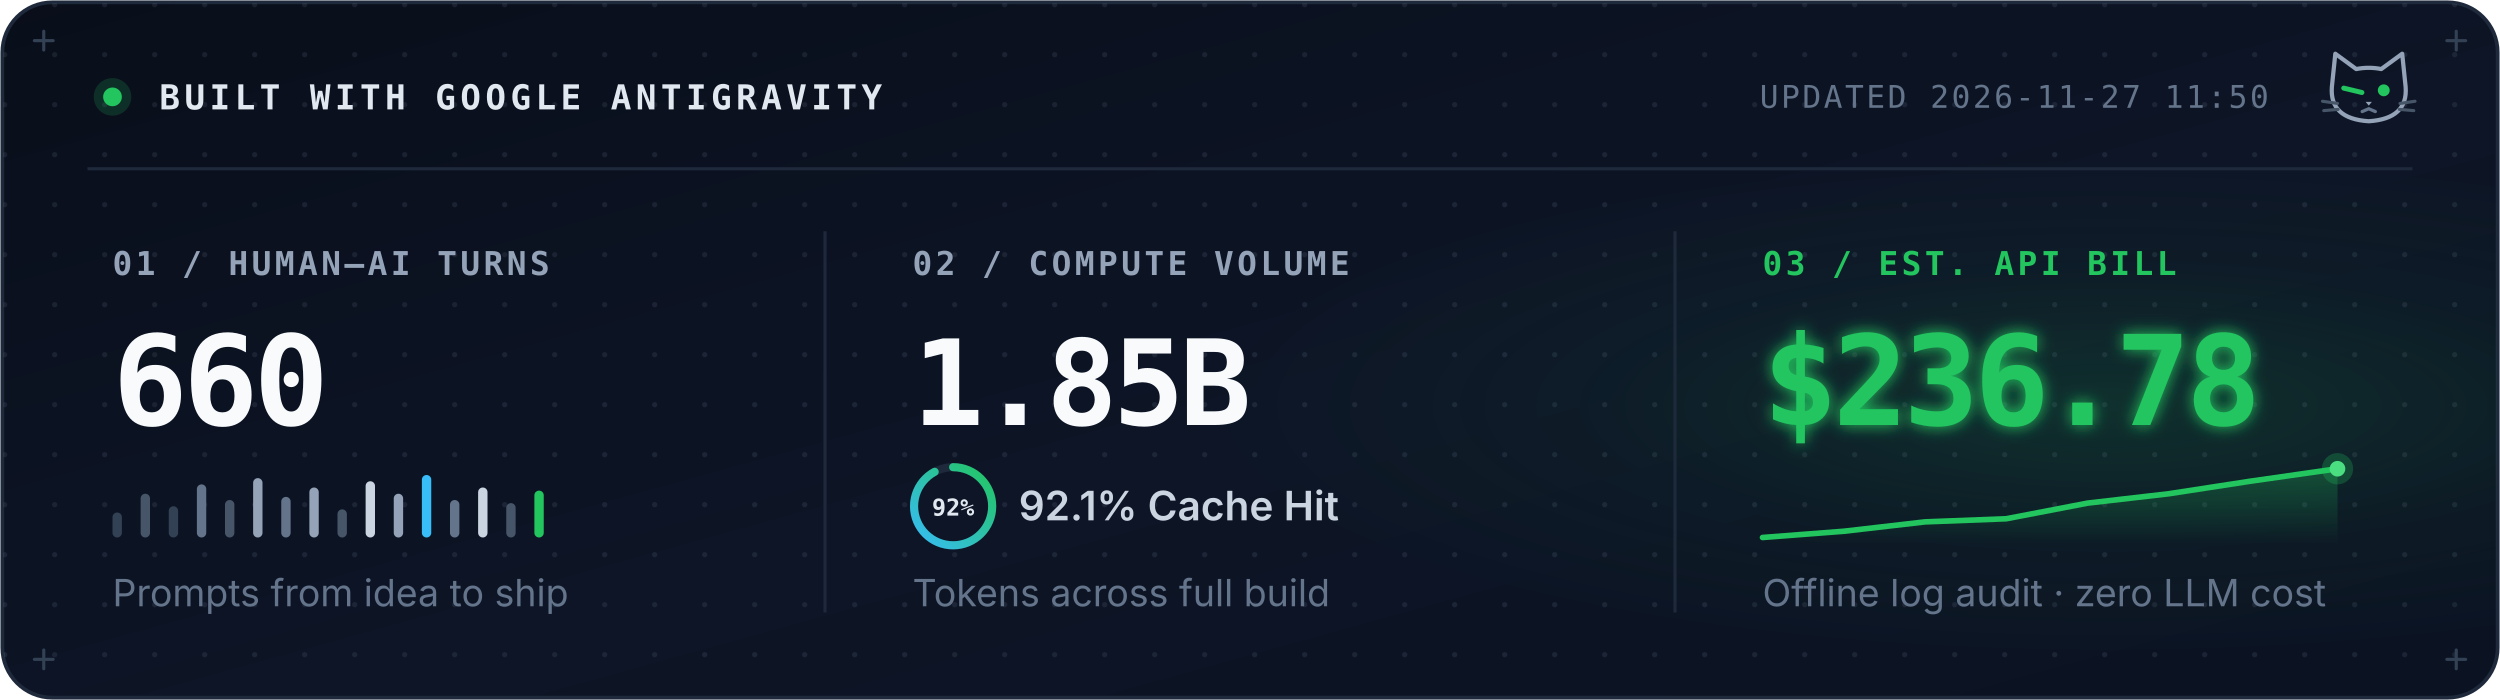
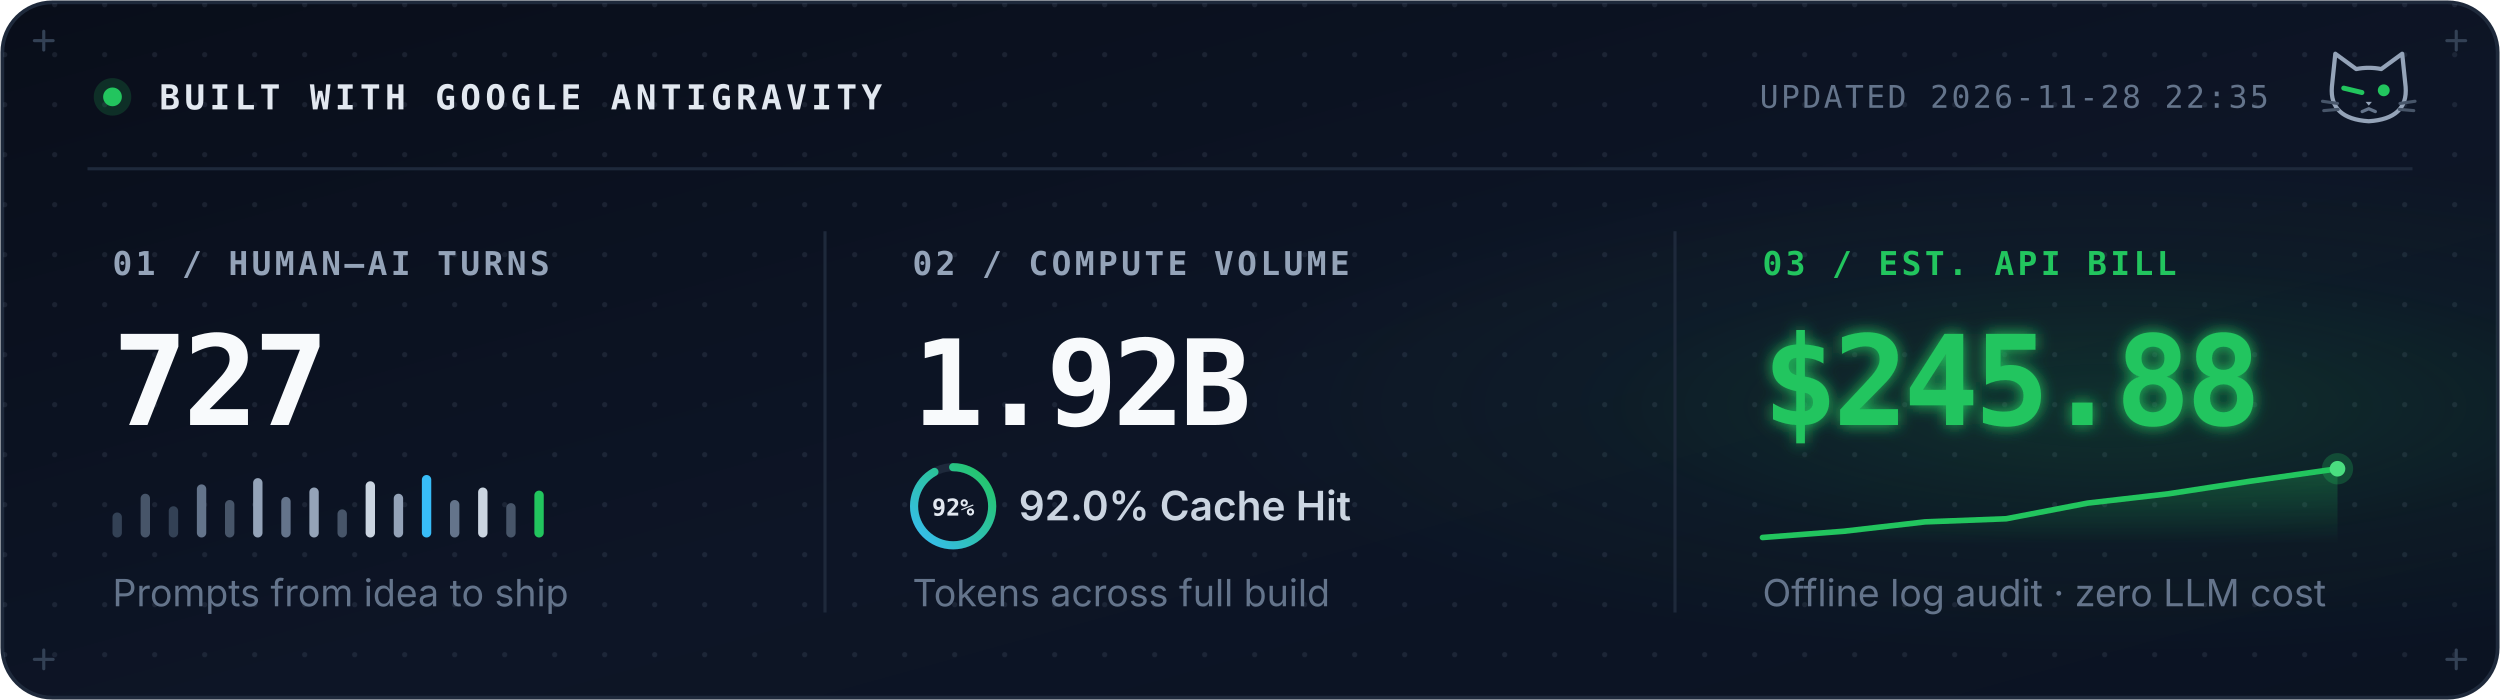
- <svg xmlns="http://www.w3.org/2000/svg" width="800" height="224" viewBox="0 0 800 224" role="img" aria-label="Built with Google Antigravity: 660 human-AI turns, 1.85B tokens with 92.1% cache hit, $236.78 estimated API bill (updated 2026-11-27 11:50)">
+ <svg xmlns="http://www.w3.org/2000/svg" width="800" height="224" viewBox="0 0 800 224" role="img" aria-label="Built with Google Antigravity: 727 human-AI turns, 1.92B tokens with 92.0% cache hit, $245.88 estimated API bill (updated 2026-11-28 22:35)">
  <defs>
    <linearGradient id="bg" x1="0%" y1="0%" x2="100%" y2="100%">
      <stop offset="0%" stop-color="#090E1A" />
      <stop offset="55%" stop-color="#0D1526" />
      <stop offset="100%" stop-color="#0B1322" />
    </linearGradient>
    <linearGradient id="topBeam" x1="0%" y1="0%" x2="100%" y2="0%">
      <stop offset="0%" stop-color="#22C55E" stop-opacity="0" />
      <stop offset="28%" stop-color="#38BDF8" stop-opacity="0.35" />
      <stop offset="68%" stop-color="#22C55E" stop-opacity="0.75" />
      <stop offset="100%" stop-color="#22C55E" stop-opacity="0" />
    </linearGradient>
    <radialGradient id="billGlow" cx="84%" cy="58%" r="36%">
      <stop offset="0%" stop-color="#22C55E" stop-opacity="0.16" />
      <stop offset="55%" stop-color="#22C55E" stop-opacity="0.04" />
      <stop offset="100%" stop-color="#22C55E" stop-opacity="0" />
    </radialGradient>
    <linearGradient id="sparkFill" x1="0%" y1="0%" x2="0%" y2="100%">
      <stop offset="0%" stop-color="#22C55E" stop-opacity="0.28" />
      <stop offset="100%" stop-color="#22C55E" stop-opacity="0.0" />
    </linearGradient>
    <linearGradient id="ringGrad" x1="0%" y1="0%" x2="100%" y2="100%">
      <stop offset="0%" stop-color="#38BDF8" />
      <stop offset="100%" stop-color="#22C55E" />
    </linearGradient>
    <pattern id="dotGrid" width="16" height="16" patternUnits="userSpaceOnUse">
      <circle cx="1.5" cy="1.5" r="0.85" fill="#94A3B8" fill-opacity="0.12" />
    </pattern>
    <filter id="softGlow" x="-30%" y="-30%" width="160%" height="160%">
      <feGaussianBlur stdDeviation="2.5" result="blur" />
      <feMerge>
        <feMergeNode in="blur" />
        <feMergeNode in="SourceGraphic" />
      </feMerge>
    </filter>
  </defs>
  <rect x="0.75" y="0.75" width="798.5" height="222.5" rx="16" fill="url(#bg)" stroke="#1E293B" stroke-width="1.2" />
  <rect x="1" y="1" width="798" height="222" rx="16" fill="url(#dotGrid)" />
  <rect x="1" y="1" width="798" height="222" rx="16" fill="url(#billGlow)" />
  <line x1="24" y1="1.2" x2="776" y2="1.2" stroke="url(#topBeam)" stroke-width="1.5" />
  <g stroke="#334155" stroke-width="1" stroke-linecap="round">
    <path d="M14 10 V16 M11 13 H17" />
    <path d="M786 10 V16 M783 13 H789" />
    <path d="M14 208 V214 M11 211 H17" />
    <path d="M786 208 V214 M783 211 H789" />
  </g>
  <circle cx="36" cy="31" r="6" fill="#22C55E" fill-opacity="0.18" />
  <circle cx="36" cy="31" r="3" fill="#22C55E" />
  <text x="51" y="35" fill="#E2E8F0" font-family="'JetBrains Mono', ui-monospace, SFMono-Regular, Menlo, monospace" font-size="11" font-weight="600" letter-spacing="1.4">
    BUILT WITH GOOGLE ANTIGRAVITY
  </text>
  <text x="726" y="34.5" text-anchor="end" fill="#64748B" font-family="'JetBrains Mono', ui-monospace, SFMono-Regular, Menlo, monospace" font-size="10" font-weight="500" letter-spacing="0.8">
-     UPDATED 2026-11-27 11:50
+     UPDATED 2026-11-28 22:35
  </text>
  <g transform="translate(742, 13)" aria-label="Hakimi Line-Art Cat">
    <path d="M4.2 14.8 L5.3 4.2 L12.0 9.1 Q16.0 8.3 20.0 9.1 L26.7 4.2 L27.8 14.8 Q28.6 25.0 16.0 25.8 Q3.4 25.0 4.2 14.8 Z" fill="none" stroke="#94A3B8" stroke-width="1.35" stroke-linejoin="round" stroke-linecap="round" />
    <path d="M8.0 15.2 L13.8 16.6" fill="none" stroke="#22C55E" stroke-width="1.6" stroke-linecap="round" />
    <circle cx="20.8" cy="15.9" r="1.9" fill="#22C55E" />
    <path d="M15.0 19.6 L17.0 19.6 L16.0 20.8 Z" fill="#94A3B8" />
    <path d="M13.9 22.7 L16.0 21.8 L18.1 22.7" fill="none" stroke="#64748B" stroke-width="1.05" stroke-linecap="round" stroke-linejoin="round" />
    <path d="M1.2 19.4 L6.0 20.1 M1.6 22.4 L6.2 22.0 M26.0 20.1 L30.8 19.4 M25.8 22.0 L30.4 22.4" stroke="#475569" stroke-width="1.0" stroke-linecap="round" />
  </g>
  <line x1="28" y1="54" x2="772" y2="54" stroke="#1E293B" stroke-width="1" />
  <line x1="264" y1="74" x2="264" y2="196" stroke="#1E293B" stroke-width="1" />
  <line x1="536" y1="74" x2="536" y2="196" stroke="#1E293B" stroke-width="1" />
  <text x="36" y="88" fill="#94A3B8" font-family="'JetBrains Mono', ui-monospace, SFMono-Regular, Menlo, monospace" font-size="10.5" font-weight="600" letter-spacing="1.1">
    01 / HUMAN–AI TURNS
  </text>
  <text x="36" y="136" fill="#F8FAFC" font-family="'JetBrains Mono', ui-monospace, SFMono-Regular, Menlo, monospace" font-size="40" font-weight="700" letter-spacing="-1.5">
-     660
+     727
  </text>
  <g transform="translate(36, 152)">
    <rect x="0" y="12" width="3" height="8" rx="1.5" fill="#334155" />
    <rect x="9" y="6" width="3" height="14" rx="1.5" fill="#475569" />
    <rect x="18" y="10" width="3" height="10" rx="1.5" fill="#334155" />
    <rect x="27" y="3" width="3" height="17" rx="1.5" fill="#64748B" />
    <rect x="36" y="8" width="3" height="12" rx="1.5" fill="#475569" />
    <rect x="45" y="1" width="3" height="19" rx="1.5" fill="#94A3B8" />
    <rect x="54" y="7" width="3" height="13" rx="1.5" fill="#64748B" />
    <rect x="63" y="4" width="3" height="16" rx="1.5" fill="#94A3B8" />
    <rect x="72" y="11" width="3" height="9" rx="1.5" fill="#475569" />
    <rect x="81" y="2" width="3" height="18" rx="1.5" fill="#CBD5E1" />
    <rect x="90" y="6" width="3" height="14" rx="1.5" fill="#94A3B8" />
    <rect x="99" y="0" width="3" height="20" rx="1.5" fill="#38BDF8" />
    <rect x="108" y="8" width="3" height="12" rx="1.5" fill="#64748B" />
    <rect x="117" y="4" width="3" height="16" rx="1.5" fill="#CBD5E1" />
    <rect x="126" y="9" width="3" height="11" rx="1.5" fill="#475569" />
    <rect x="135" y="5" width="3" height="15" rx="1.5" fill="#22C55E" />
  </g>
  <text x="36" y="194" fill="#64748B" font-family="'LXGW WenKai', 'IBM Plex Sans', -apple-system, sans-serif" font-size="12">
    Prompts from idea to ship
  </text>
  <text x="292" y="88" fill="#94A3B8" font-family="'JetBrains Mono', ui-monospace, SFMono-Regular, Menlo, monospace" font-size="10.5" font-weight="600" letter-spacing="1.1">
    02 / COMPUTE VOLUME
  </text>
  <text x="292" y="136" fill="#F8FAFC" font-family="'JetBrains Mono', ui-monospace, SFMono-Regular, Menlo, monospace" font-size="38" font-weight="700" letter-spacing="-1.5">
-     1.85B
+     1.92B
  </text>
  <g transform="translate(305, 162)">
    <circle cx="0" cy="0" r="12.5" fill="none" stroke="#1E293B" stroke-width="2.6" />
-     <circle cx="0" cy="0" r="12.5" fill="none" stroke="url(#ringGrad)" stroke-width="2.6" stroke-linecap="round" stroke-dasharray="72.37 78.54" transform="rotate(-90)" />
+     <circle cx="0" cy="0" r="12.5" fill="none" stroke="url(#ringGrad)" stroke-width="2.6" stroke-linecap="round" stroke-dasharray="72.29 78.54" transform="rotate(-90)" />
    <text x="0" y="3" text-anchor="middle" fill="#E2E8F0" font-family="'JetBrains Mono', ui-monospace, monospace" font-size="7.5" font-weight="700">92%</text>
  </g>
  <text x="326" y="166.5" fill="#CBD5E1" font-family="'LXGW WenKai', 'IBM Plex Sans', -apple-system, sans-serif" font-size="13" font-weight="600">
-     92.1% Cache Hit
+     92.0% Cache Hit
  </text>
  <text x="292" y="194" fill="#64748B" font-family="'LXGW WenKai', 'IBM Plex Sans', -apple-system, sans-serif" font-size="12">
    Tokens across full build
  </text>
  <text x="564" y="88" fill="#22C55E" font-family="'JetBrains Mono', ui-monospace, SFMono-Regular, Menlo, monospace" font-size="10.5" font-weight="600" letter-spacing="1.1">
    03 / EST. API BILL
  </text>
  <text x="564" y="136" fill="#22C55E" font-family="'JetBrains Mono', ui-monospace, SFMono-Regular, Menlo, monospace" font-size="40" font-weight="700" letter-spacing="-1.5" filter="url(#softGlow)">
-     $236.78
+     $245.88
  </text>
  <g transform="translate(564, 148)">
    <path d="M0 24 L26 22 L52 19 L78 18 L104 13 L130 10 L156 6 L184 2 L184 26 L0 26 Z" fill="url(#sparkFill)" />
    <path d="M0 24 L26 22 L52 19 L78 18 L104 13 L130 10 L156 6 L184 2" fill="none" stroke="#22C55E" stroke-width="1.8" stroke-linecap="round" stroke-linejoin="round" />
    <circle cx="184" cy="2" r="5" fill="#22C55E" fill-opacity="0.25" />
    <circle cx="184" cy="2" r="2.5" fill="#4ADE80" />
  </g>
  <text x="564" y="194" fill="#64748B" font-family="'LXGW WenKai', 'IBM Plex Sans', -apple-system, sans-serif" font-size="12">
    Offline log audit · zero LLM cost
  </text>
</svg>
